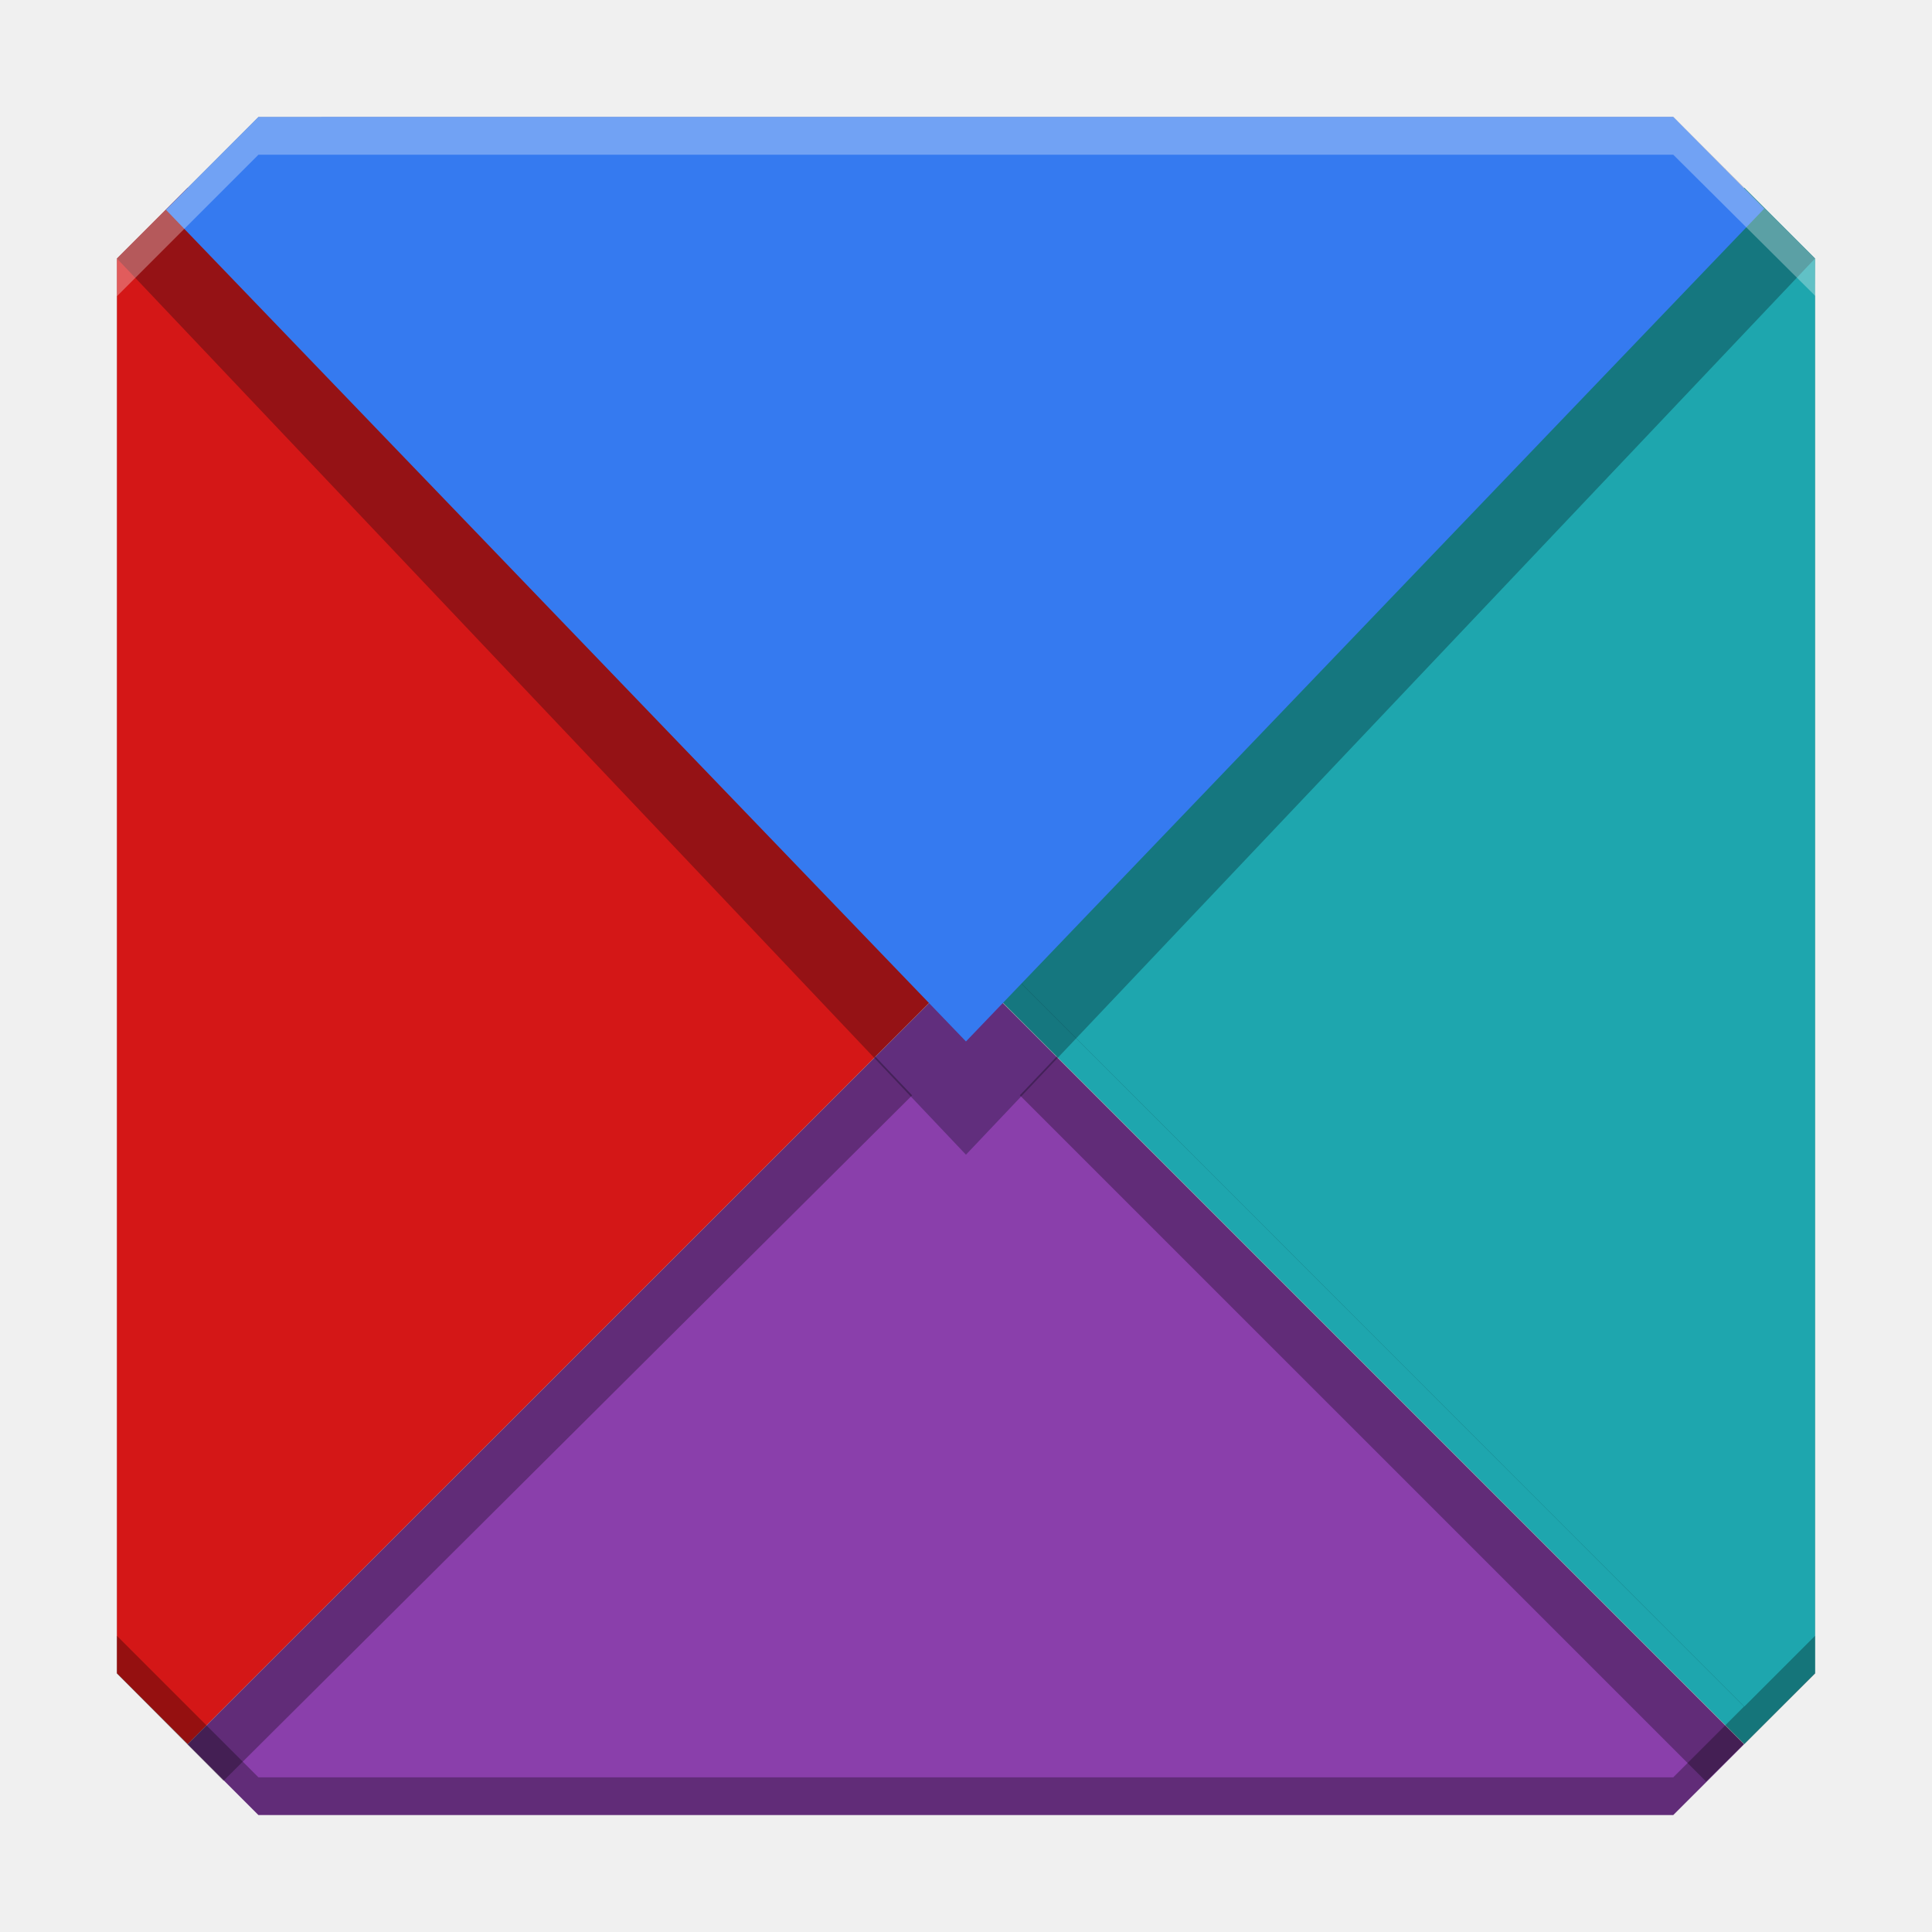
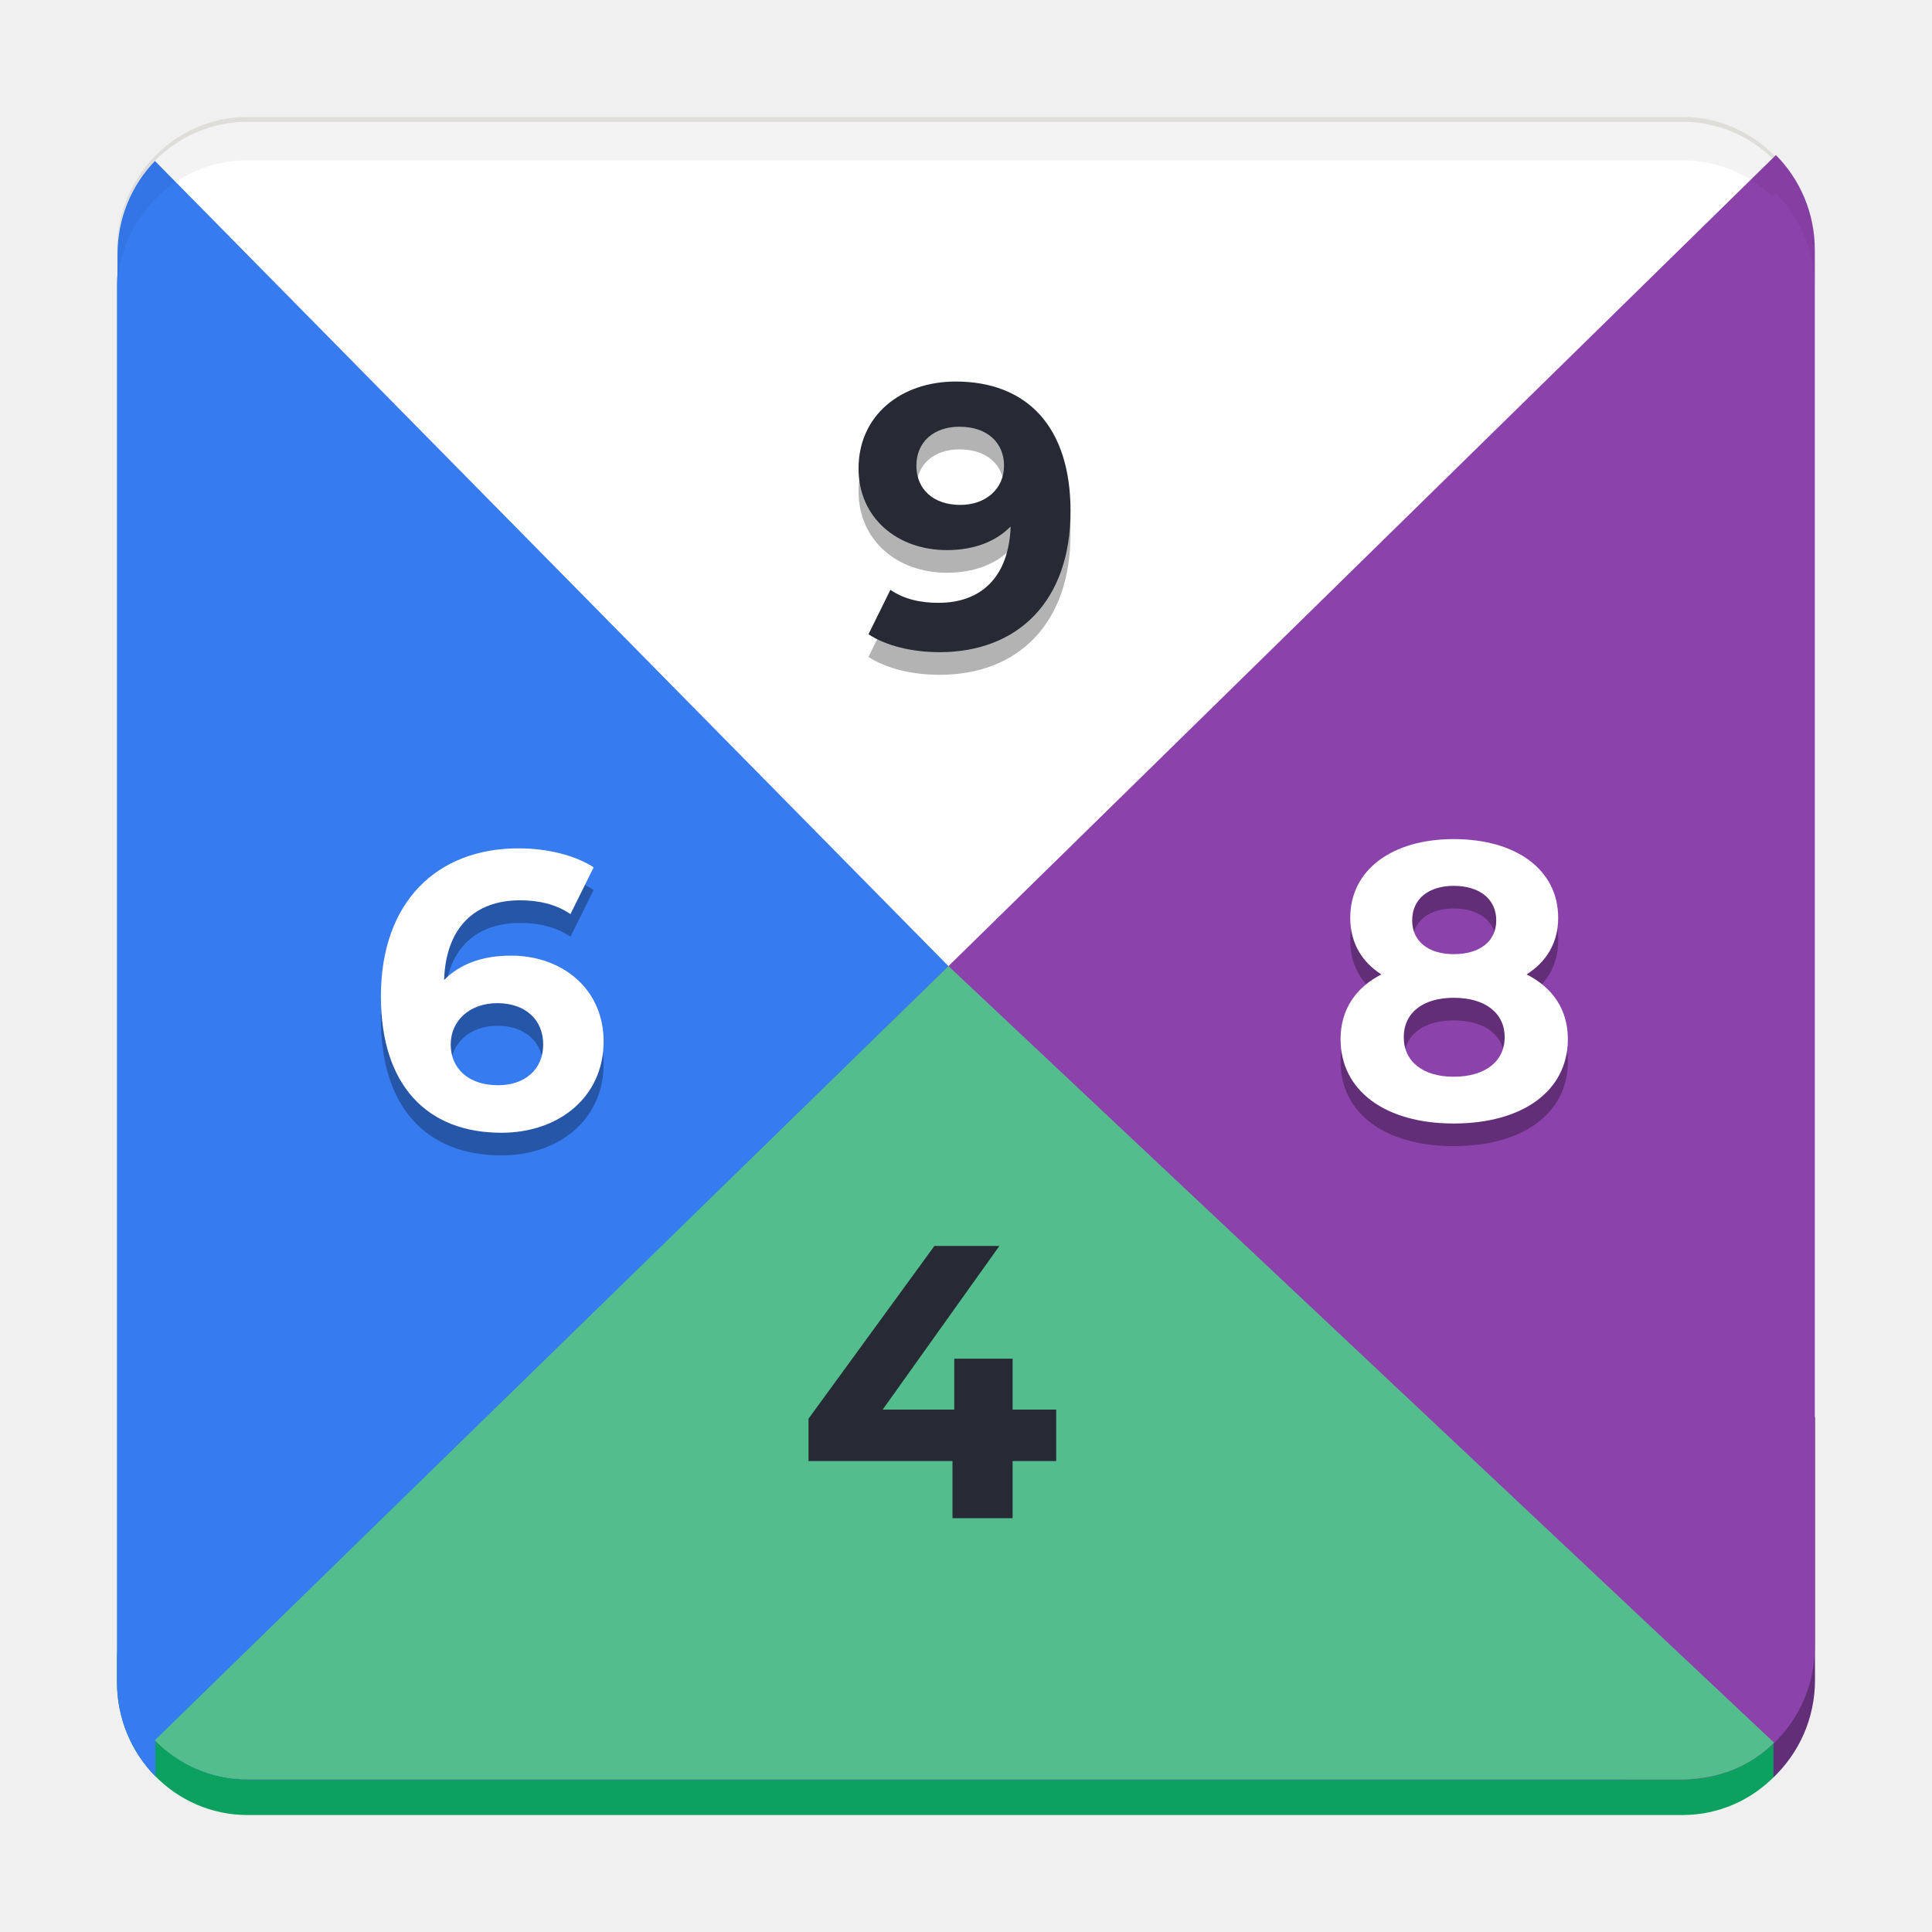
- <svg xmlns="http://www.w3.org/2000/svg" width="512" height="512" version="1.1" viewBox="0 0 384 384">
-   <path d="m332.57 360.75 14.063-14.063-154.64-154.63-154.69 154.63 14.063 14.063" style="fill:#8a3fab;stroke-width:1.042" />
-   <path transform="scale(.75)" d="m30.989 68.579-3e-3 374.92 28.243 28.447 182.5-181.67zm239.28 221.69 181.84 181.83 28.903-28.599 4e-3 -374.93z" style="opacity:.3;stroke-width:1.333" />
-   <path d="m23.242 332.57 14.063 14.063 154.69-154.63-154.69-154.69-14.063 14.063" style="fill:#d41717;stroke-width:1.042" />
-   <path d="m360.76 51.376-14.063-14.063-154.64 154.69 154.64 154.63 14.063-14.063" style="fill:#1ea6ae;stroke-width:1.042" />
-   <path d="m51.368 360.75-28.126-28.126v-281.19l2e-3 -1e-3v273.7l28.126 28.126h281.2l10.315-10.315 3.75 3.752-14.064 14.064zm295.33-14.064-3.779-3.779 3.721-3.721-150.86-150.91 0.028-0.028 150.89 150.94 14.062-14.062v-273.7l1e-3 2e-3v281.19zm-150.97-158.46-3.722-3.722-150.97-150.91 0.026-0.026 150.94 150.88 150.89-150.88 0.056 0.054-150.89 150.88 3.694 3.694z" opacity=".3" stroke-width=".75" />
-   <path d="m51.368 23.25-28.126 28.126 168.75 178.13 168.76-178.13-28.188-28.126" style="fill:#010710;opacity:.3;stroke-width:1.042" />
-   <path d="m51.368 23.25-18.404 18.429 159.03 165.32 158.66-165.53-18.08-18.221" style="fill:#357af0;stroke-width:1.042" />
-   <path transform="scale(.75)" d="m68.49 31-37.502 37.502v374.93l2e-3 2e-3v-364.93l37.502-37.502h374.94l37.666 37.452-0.085-9.883-37.58-37.569h-374.94z" style="fill:#fff;opacity:.3" />
+ <svg xmlns="http://www.w3.org/2000/svg" version="1.1" viewBox="0 0 512 512">
+   <filter id="b" x="0" y="0" width="1" height="1">
+     <feColorMatrix in="SourceGraphic" values="0 0 0 0 1 0 0 0 0 1 0 0 0 0 1 0 0 0 1 0" />
+   </filter>
+   <mask id="c">
+     <g filter="url(#b)">
+       <rect width="128" height="128" fill-opacity=".461" />
+     </g>
+   </mask>
+   <clipPath id="d">
+     <rect width="192" height="152" />
+   </clipPath>
+   <symbol id="e" overflow="visible">
+     <path d="m12.234-8.688c1.234-0.766 1.938-1.922 1.938-3.406 0-2.906-2.594-4.734-6.406-4.734-3.75 0-6.344 1.828-6.344 4.734 0 1.484 0.688 2.641 1.906 3.406-1.578 0.797-2.5 2.125-2.5 3.891 0 3.125 2.766 5.078 6.938 5.078 4.219 0 7-1.953 7-5.078 0-1.766-0.922-3.094-2.531-3.891zm-4.469-5.328c1.562 0 2.609 0.781 2.609 2.078 0 1.266-1.016 2.031-2.609 2.031-1.547 0-2.547-0.766-2.547-2.031 0-1.297 1.016-2.078 2.547-2.078zm0 11.484c-1.891 0-3.062-0.922-3.062-2.375 0-1.469 1.172-2.375 3.062-2.375 1.922 0 3.125 0.906 3.125 2.375 0 1.453-1.203 2.375-3.125 2.375z" />
+   </symbol>
+   <symbol id="f" overflow="visible">
+     <path d="m8.891-10.375c-1.734 0-3.125 0.5-4.094 1.469 0.109-3.172 1.891-4.797 4.656-4.797 1.109 0 2.172 0.219 3.094 0.828l1.422-2.812c-1.156-0.734-2.859-1.141-4.609-1.141-4.984 0-8.438 3.203-8.438 8.906 0 5.344 2.828 8.203 7.391 8.203 3.5 0 6.266-2.125 6.266-5.5 0-3.125-2.5-5.156-5.688-5.156zm-0.781 7.797c-1.844 0-2.906-1.031-2.906-2.453 0-1.438 1.172-2.484 2.859-2.484s2.812 0.969 2.812 2.484-1.141 2.453-2.766 2.453z" />
+   </symbol>
+   <symbol id="g" overflow="visible">
+     <path d="m15.906-6.531h-2.672v-3.062h-3.578v3.062h-4.391l7.156-9.844h-3.984l-7.719 10.391v2.547h8.828v3.438h3.688v-3.438h2.672z" />
+   </symbol>
+   <symbol id="h" overflow="visible">
+     <path d="m6.406-16.016c-3.328 0-5.953 2.016-5.953 5.234 0 2.969 2.375 4.906 5.422 4.906 1.641 0 2.984-0.5 3.906-1.422-0.109 3.047-1.812 4.594-4.422 4.594-1.078 0-2.094-0.203-2.953-0.781l-1.344 2.672c1.094 0.703 2.688 1.078 4.359 1.078 4.766 0 8.031-3.031 8.031-8.484 0-5.078-2.672-7.797-7.047-7.797zm0.281 7.422c-1.625 0-2.688-0.922-2.688-2.359s1.078-2.344 2.641-2.344c1.734 0 2.734 0.984 2.734 2.344 0 1.375-1.094 2.359-2.688 2.359z" />
+   </symbol>
+   <path d="m65.577 40.467h380.31c19.093 0 34.574 15.78 34.574 35.242v370.05c0 19.462-15.481 35.242-34.574 35.242h-380.31c-19.093 0-34.574-15.78-34.574-35.242v-370.05c0-19.462 15.481-35.242 34.574-35.242z" fill="#0ca15e" stroke-width="4.363" />
+   <path d="m65.577 31h380.31c19.093 0 34.574 15.78 34.574 35.242v370.05c0 19.462-15.481 35.242-34.574 35.242h-380.31c-19.093 0-34.574-15.78-34.574-35.242v-370.05c0-19.462 15.481-35.242 34.574-35.242z" fill="#deddda" stroke-width="4.363" />
+   <path d="m41.318 461.15c-6.364-6.384-10.315-15.264-10.315-25.124v-368.5c0-19.514 15.413-35.242 34.574-35.242h380.31c9.471 0 18.03 3.872 24.259 10.118z" fill="#fff" stroke-width="4.363" />
+   <path d="m41.196 50.689c-6.297 6.384-10.197 15.212-10.197 25.021v370.05c0 9.809 3.9 18.637 10.197 25.021z" fill="#367bf0" stroke-width="4.363" />
+   <path d="m253.25 107.11c-14.383 0-25.728 8.879-25.728 23.059 0 13.078 10.264 21.613 23.432 21.613 7.09 0 12.898-2.203 16.881-6.264-0.473 13.423-7.833 20.237-19.11 20.237-4.659 0-9.049-0.895-12.762-3.442l-5.808 11.771c4.727 3.098 11.615 4.749 18.84 4.749 20.596 0 34.708-13.353 34.708-37.376 0-22.371-11.547-34.348-30.455-34.348zm1.216 32.696c-7.023 0-11.615-4.061-11.615-10.394 0-6.333 4.659-10.325 11.412-10.325 7.496 0 11.817 4.337 11.817 10.325 0 6.057-4.727 10.394-11.615 10.394z" opacity=".3" stroke-width="4.363" />
+   <path d="m453.4 461.05c-6.263 6.487-14.991 10.514-24.664 10.514h-363.03c-19.144 0-34.574-15.711-34.574-35.242v-368.94c0-9.654 3.781-18.379 9.927-24.728z" fill="#367bf0" stroke-width="4.363" />
+   <path d="m279.9 379.56h-11.547v-13.491h-15.463v13.491h-18.975l30.927-43.365h-17.219l-33.358 45.775v11.22h38.152v15.143h15.936v-15.143h11.547z" opacity=".3" stroke-width="4.363" />
+   <path d="m470.36 375.54c-0.371 27.481-0.371 95.453-0.371 95.453 6.77-6.436 11.007-15.573 11.007-25.795v-69.658z" fill="#622e78" stroke-width="4.363" />
+   <path d="m470.63 41.102c6.364 6.401 10.315 15.281 10.315 25.141v370.05c0 19.531-15.413 35.242-34.574 35.242h-380.31c-9.471 0-18.03-3.855-24.259-10.101z" fill="#8c42ab" stroke-width="4.363" />
+   <path d="m65.577 471.53c-9.606 0-18.266-3.958-24.529-10.359l210.31-205.14 218.79 205.79c-6.229 6.264-14.788 9.705-24.259 9.705z" fill="#54bd8e" stroke-width="4.363" />
+   <path d="m404.56 264.23c5.335-3.373 8.373-8.467 8.373-15.005 0-12.803-11.21-20.856-27.686-20.856-16.206 0-27.416 8.053-27.416 20.856 0 6.539 2.971 11.633 8.238 15.005-6.82 3.51-10.804 9.361-10.804 17.139 0 13.767 11.952 22.371 29.982 22.371 18.232 0 30.252-8.604 30.252-22.371 0-7.778-3.984-13.629-10.939-17.139zm-19.313-23.472c6.753 0 11.277 3.442 11.277 9.155 0 5.575-4.389 8.948-11.277 8.948-6.685 0-11.007-3.373-11.007-8.948 0-5.713 4.389-9.155 11.007-9.155zm0 50.59c-8.171 0-13.235-4.061-13.235-10.463 0-6.471 5.065-10.463 13.235-10.463 8.306 0 13.505 3.992 13.505 10.463 0 6.401-5.199 10.463-13.505 10.463z" opacity=".3" stroke-width="4.363" />
+   <path d="m404.56 258.23c5.335-3.373 8.373-8.467 8.373-15.005 0-12.803-11.21-20.856-27.686-20.856-16.206 0-27.416 8.053-27.416 20.856 0 6.539 2.971 11.633 8.238 15.005-6.82 3.51-10.804 9.361-10.804 17.139 0 13.767 11.952 22.371 29.982 22.371 18.232 0 30.252-8.604 30.252-22.371 0-7.778-3.984-13.629-10.939-17.139zm-19.313-23.472c6.753 0 11.277 3.442 11.277 9.155 0 5.575-4.389 8.948-11.277 8.948-6.685 0-11.007-3.373-11.007-8.948 0-5.713 4.389-9.155 11.007-9.155zm0 50.59c-8.171 0-13.235-4.061-13.235-10.463 0-6.471 5.065-10.463 13.235-10.463 8.306 0 13.505 3.992 13.505 10.463 0 6.401-5.199 10.463-13.505 10.463z" fill="#fff" stroke-width="4.363" />
+   <path d="m135.38 259.25c-7.496 0-13.505 2.203-17.692 6.471 0.473-13.973 8.171-21.132 20.123-21.132 4.795 0 9.386 0.964 13.37 3.648l6.145-12.39c-4.997-3.235-12.357-5.025-19.92-5.025-21.541 0-36.464 14.111-36.464 39.234 0 23.541 12.222 36.137 31.94 36.137 15.126 0 27.078-9.361 27.078-24.229 0-13.767-10.804-22.715-24.58-22.715zm-3.376 34.348c-7.968 0-12.56-4.543-12.56-10.807 0-6.333 5.065-10.945 12.357-10.945s12.155 4.268 12.155 10.945c0 6.677-4.929 10.807-11.952 10.807z" opacity=".3" stroke-width="4.363" />
+   <path d="m135.38 253.25c-7.496 0-13.505 2.203-17.692 6.471 0.473-13.973 8.171-21.132 20.123-21.132 4.795 0 9.386 0.964 13.37 3.648l6.145-12.39c-4.997-3.235-12.357-5.025-19.92-5.025-21.541 0-36.464 14.111-36.464 39.234 0 23.541 12.222 36.137 31.94 36.137 15.126 0 27.078-9.361 27.078-24.229 0-13.767-10.804-22.715-24.58-22.715zm-3.376 34.348c-7.968 0-12.56-4.543-12.56-10.807 0-6.333 5.065-10.945 12.357-10.945s12.155 4.268 12.155 10.945c0 6.677-4.929 10.807-11.952 10.807z" fill="#fff" stroke-width="4.363" />
+   <path d="m279.9 373.56h-11.547v-13.491h-15.463v13.491h-18.975l30.927-43.365h-17.219l-33.358 45.775v11.22h38.152v15.143h15.936v-15.143h11.547z" fill="#272a34" stroke-width="4.363" />
+   <path d="m253.25 101.11c-14.383 0-25.728 8.879-25.728 23.059 0 13.078 10.264 21.613 23.432 21.613 7.09 0 12.898-2.203 16.881-6.264-0.473 13.423-7.833 20.237-19.11 20.237-4.659 0-9.049-0.895-12.762-3.442l-5.808 11.771c4.727 3.098 11.615 4.749 18.84 4.749 20.596 0 34.708-13.353 34.708-37.376 0-22.371-11.547-34.348-30.455-34.348zm1.216 32.696c-7.023 0-11.615-4.061-11.615-10.394 0-6.333 4.659-10.325 11.412-10.325 7.496 0 11.817 4.337 11.817 10.325 0 6.057-4.727 10.394-11.615 10.394z" fill="#272a34" stroke-width="4.363" />
+   <path d="m65.577 32.291c-19.161 0-34.574 15.726-34.574 35.24v10.193c0-19.514 15.413-35.24 34.574-35.24h380.31c9.259 0 17.639 3.707 23.83 9.71l0.918-0.9c6.364 6.401 10.314 15.281 10.314 25.141v-10.193c0-9.86-3.95-18.739-10.314-25.141l-0.918 0.9c-6.191-6.002-14.571-9.71-23.83-9.71z" opacity=".05" stroke-width="4.363" />
</svg>
